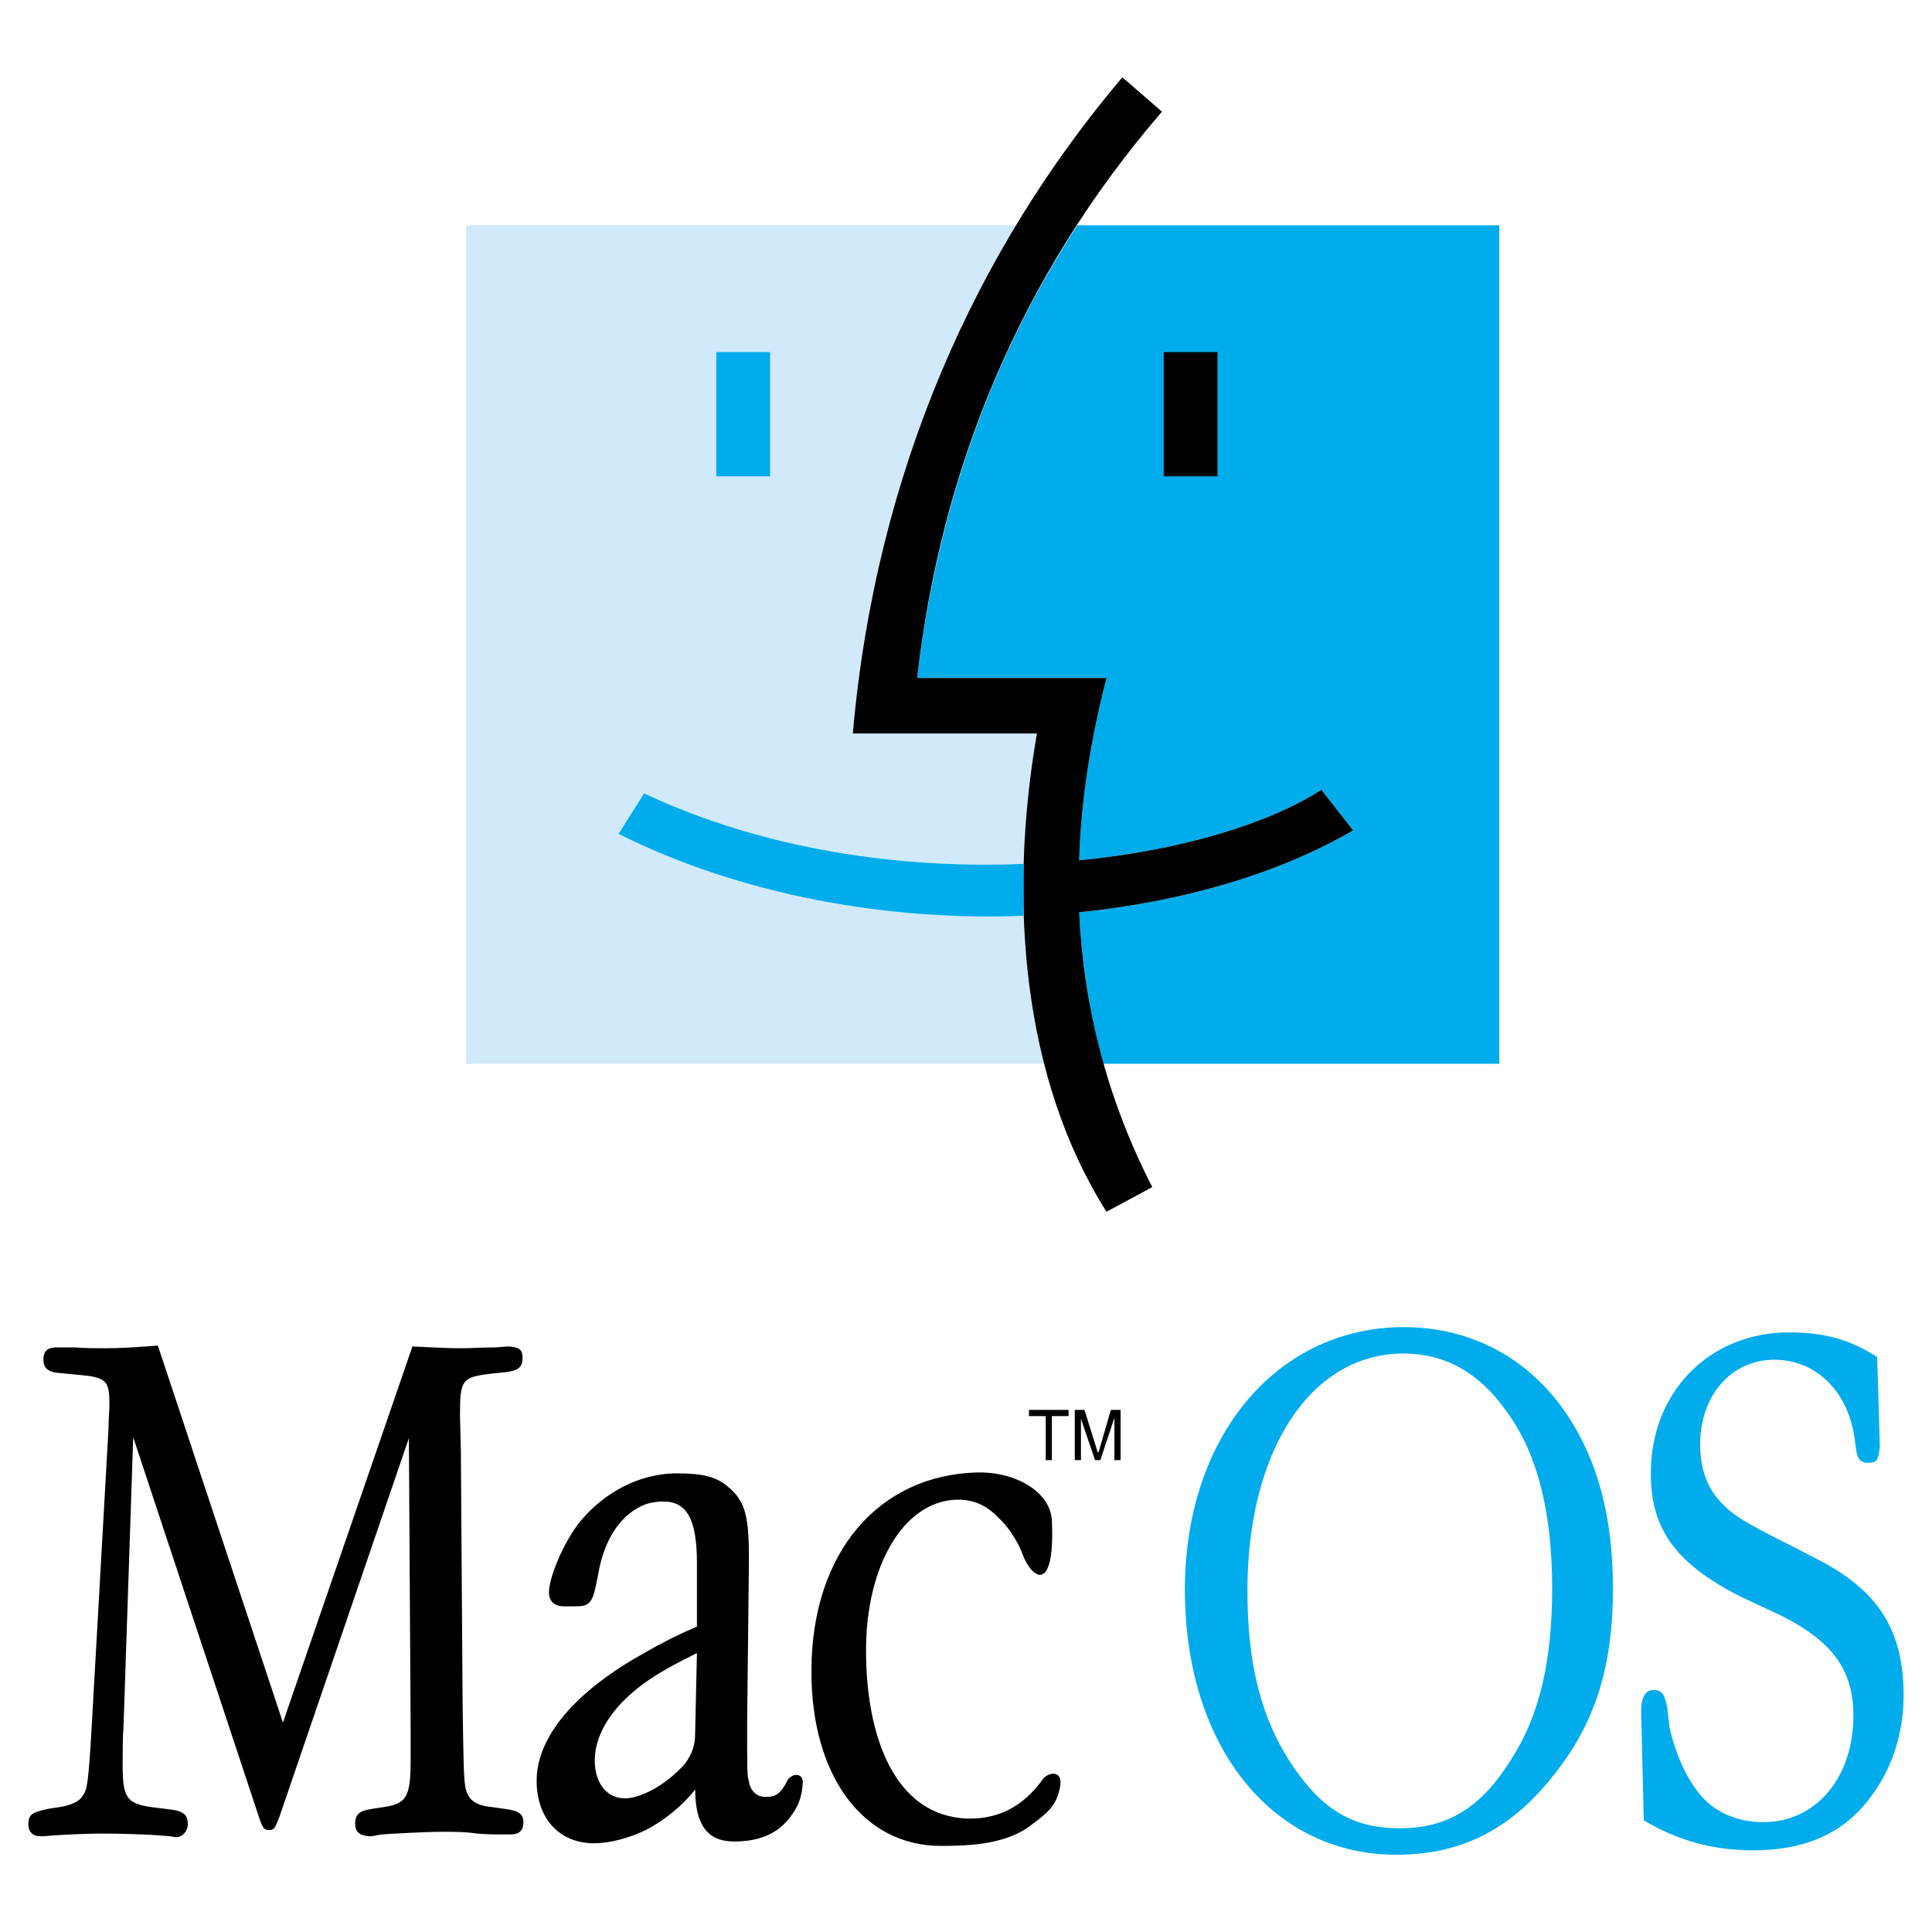
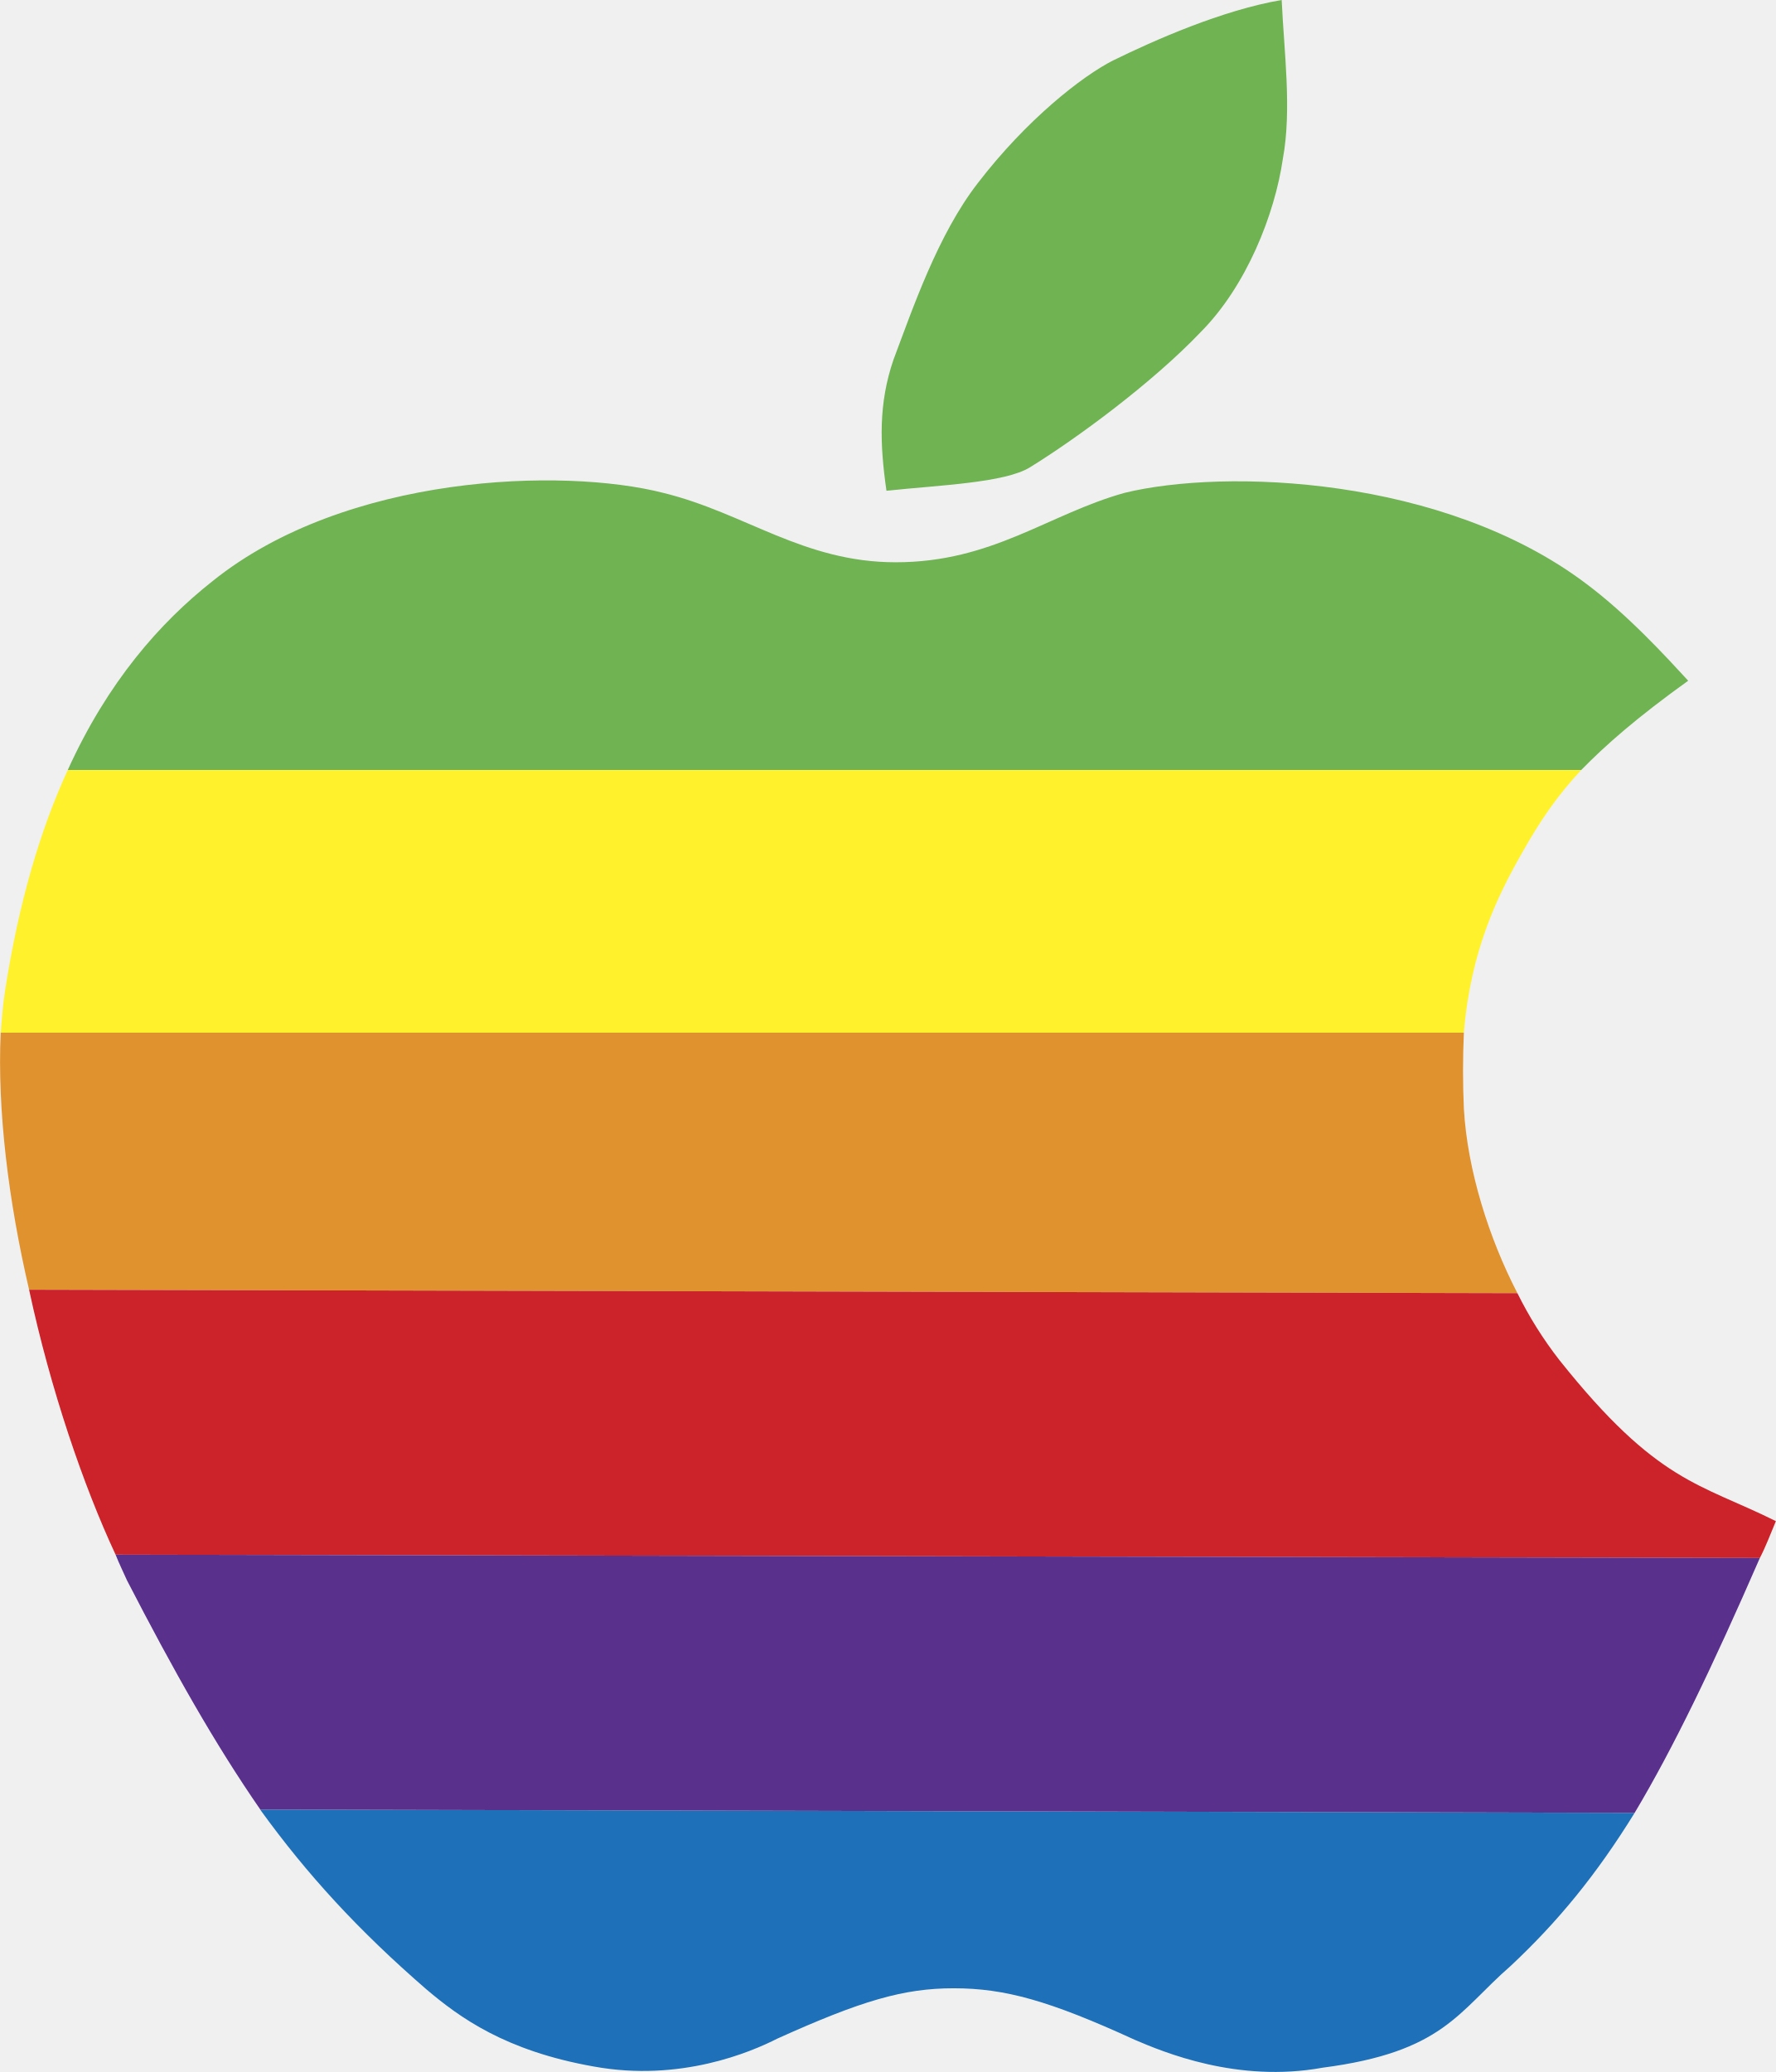
- <svg xmlns="http://www.w3.org/2000/svg" width="2500" height="2500" viewBox="0 0 192.756 192.756">
-   <g fill-rule="evenodd" clip-rule="evenodd">
-     <path fill="#fff" d="M0 0h192.756v192.756H0V0z" />
-     <path d="M102.135 91.37c-13.534.527-28.121-2.021-40.423-8.173l2.548-4.042c11.951 5.624 25.66 7.558 37.875 7.03 0 .439.525-8.261 1.316-13.006H85.086c1.669-19.157 7.557-36.205 16.345-50.704H46.509v83.658h57.733c-1.318-5.01-2.107-14.939-2.107-14.763z" fill="#d0e9fb" />
-     <path d="M107.67 85.833c10.018-.967 18.805-3.603 24.166-7.03L135 82.845c-7.383 4.307-16.961 7.118-27.33 8.173.264 5.185 1.055 10.105 2.373 15.115h39.543V22.475h-42.092c-8.963 13.709-14.06 28.999-15.993 45.168h18.894c-1.583 6.151-2.549 12.215-2.725 18.19zM71.465 35.129h5.361V47.52h-5.361V35.129z" fill="#00acec" />
-     <path d="M116.105 35.129h5.362V47.52h-5.362V35.129z" />
-     <path d="M107.67 85.833c10.018-.967 18.805-3.603 24.166-7.03L135 82.845c-7.383 4.307-16.961 7.118-27.33 8.173.439 9.314 2.725 18.541 7.293 27.417l-4.568 2.459c-8.348-13.18-9.842-30.931-6.943-47.715H85.086c2.285-26.099 12.302-48.244 26.89-65.467l3.953 3.427C101.695 27.66 93.874 46.905 91.501 67.643h18.894c-1.583 6.151-2.549 12.215-2.725 18.19z" />
-     <path d="M102.135 86.185v5.185c-13.534.527-28.121-2.021-40.423-8.173l2.548-4.042c11.95 5.624 25.659 7.557 37.875 7.03z" fill="#00acec" />
-     <path d="M15.752 134.252c-2.46.176-3.69.264-5.272.264-.967 0-1.934 0-3.076-.088H5.647c-.879 0-1.318.352-1.318 1.23 0 .791.439 1.23 1.494 1.318l1.845.176c2.988.264 3.251.527 3.251 3.076 0 .352-.087 1.23-.087 2.197l-1.67 29.613c-.352 5.975-.439 6.502-.967 7.205-.264.439-1.054.879-2.285 1.055l-1.142.176c-1.67.352-1.934.615-1.934 1.582 0 .703.439 1.143 1.143 1.143h.439l1.055-.088c1.318-.088 3.339-.176 4.833-.176s4.569.088 5.448.176l1.23.088.439.088c.703.088 1.318-.527 1.318-1.318 0-.879-.439-1.23-1.494-1.406l-1.406-.176c-3.251-.352-3.603-.879-3.603-4.395 0-1.141 0-2.723.088-3.777l.966-28.822 12.566 37.961c.352 1.055.527 1.23.967 1.23.527 0 .615-.176 1.055-1.318l12.917-37.787.176 29.176v2.812c0 3.777-.352 4.48-2.724 4.832l-1.143.176c-1.23.176-1.669.527-1.669 1.494 0 .791.439 1.143 1.318 1.23h.352l.967-.176c1.143-.088 4.481-.264 6.063-.264 1.406 0 2.285 0 3.427.176 1.142.088 2.021.088 2.285.088h1.055c.878 0 1.318-.352 1.318-1.23 0-.791-.439-1.143-1.845-1.318l-1.23-.176c-1.845-.176-2.46-.791-2.724-2.021-.176-1.229-.176-2.723-.264-7.996l-.176-25.484-.088-3.602c0-3.516.176-3.779 2.987-4.131l1.67-.176c1.23-.176 1.582-.527 1.582-1.406 0-.791-.264-1.055-1.318-1.143h-.264l-1.055.088c-1.318 0-2.373.088-3.603.088-1.318 0-2.461-.088-4.746-.176l-12.917 37.523-12.477-37.611zm96.049 11.424v-5.008h-.967l-1.23 4.217h-.088l-1.318-4.217h-.967v5.008h.615v-2.898-1.23l1.406 4.129h.527l1.406-4.217v4.216h.616zm-47.365 33.217c1.406-.615 2.9-1.756 3.955-2.986.703-1.055.966-1.758.966-3.076l.176-7.908c-2.46 1.229-3.867 2.02-5.097 2.898-.439.264-.791.615-1.142.879-2.637 2.197-3.955 4.658-3.955 6.943 0 2.283 1.23 3.777 2.988 3.777.615 0 1.318-.176 2.109-.527zm0-14.059c1.494-.879 3.251-1.758 5.097-2.549v-6.328c0-4.305-.967-6.15-3.339-6.15-.615 0-1.23.088-1.757.264-2.373.879-4.13 3.34-4.746 6.941l-.264 1.318c-.352 1.582-.703 1.934-1.933 1.934h-1.23c-.967 0-1.494-.527-1.494-1.406 0-1.494 1.494-5.096 3.164-7.117 1.757-2.109 4.042-3.604 6.503-4.307.966-.264 2.021-.439 3.076-.439 2.636 0 3.954.352 5.097 1.318 1.669 1.406 2.109 2.725 2.109 7.029v.527l-.176 15.994c0 5.186 0 5.186.176 5.887.088.703.615 1.406 1.318 1.494 1.318.176 1.846-.352 2.373-1.318.439-1.141 1.846-1.141 1.67.088-.088 1.318-.439 2.373-1.582 3.691-1.406 1.582-3.339 2.021-5.272 2.021-2.637 0-3.867-1.67-3.867-5.186-1.318 1.67-3.076 3.076-4.921 4.043-1.669.791-3.515 1.318-5.185 1.318-3.427 0-5.712-2.461-5.712-6.24-.002-4.391 3.864-8.962 10.895-12.827zm38.224-23.551h1.67v4.393h.615v-4.393h1.67v-.615h-3.955v.615zm1.406 36.203c-1.582 2.197-3.865 4.043-7.557 3.955-7.205-.264-10.105-8.084-10.105-16.783 0-8.525 3.779-14.764 8.875-15.027 1.757-.088 3.076.527 4.218 1.67 1.143 1.055 2.021 2.461 2.461 3.602.877 2.549 3.338 4.395 2.986-3.25-.176-2.812-3.602-4.834-7.469-4.746-9.754.264-16.521 7.908-16.521 19.859 0 10.459 5.185 17.4 12.917 17.4 2.987 0 6.591-.176 9.05-2.109 1.934-1.406 2.461-2.109 2.812-3.604.443-1.932-1.139-1.668-1.667-.967z" />
-     <path d="M139.656 132.406c-12.479.264-21.441 11.072-21.441 26.188 0 15.643 8.699 26.451 21.09 26.451h.352c6.328-.088 11.248-2.637 15.467-8.084 4.041-5.098 5.799-10.723 5.799-18.455 0-7.117-1.494-12.654-4.48-17.223-3.779-5.713-9.58-8.877-16.434-8.877h-.353zm0 50.002c-4.568 0-7.645-1.758-10.633-6.152-3.164-4.656-4.568-10.105-4.568-17.574 0-13.797 6.15-23.375 15.201-23.639h.352c4.131 0 7.469 1.846 10.193 5.625 3.164 4.217 4.658 10.105 4.658 17.838 0 7.119-1.23 12.566-4.043 16.961-2.988 4.832-6.326 6.941-11.16 6.941zm47.629-47.013c-2.725-1.758-5.271-2.461-8.787-2.461-7.91 0-13.797 5.889-13.797 14.061 0 5.625 2.549 9.051 8.963 12.303l4.131 1.934c5.008 2.549 7.117 5.359 7.117 9.93 0 6.24-3.779 10.633-8.963 10.633-2.725 0-5.098-1.055-6.59-3.076-1.318-1.668-2.373-4.305-2.812-6.502l-.176-1.67c-.264-1.494-.527-1.934-1.406-1.934-.791 0-1.23.703-1.23 2.109l.264 10.896c3.428 2.021 6.854 2.988 10.984 2.988 5.186 0 9.051-1.758 11.688-5.361 2.109-2.812 3.252-6.326 3.252-10.105 0-6.502-2.549-10.457-8.525-13.533l-2.723-1.406c-4.922-2.459-5.977-3.162-7.207-4.568-1.229-1.406-1.844-3.252-1.844-5.537 0-4.92 3.162-8.436 7.381-8.436 4.129 0 7.293 3.076 7.996 7.646l.176 1.229c.088.967.439 1.406 1.143 1.406.879 0 1.055-.088 1.23-1.582v-.176l-.265-8.788z" fill="#00acec" />
+ <svg xmlns="http://www.w3.org/2000/svg" width="42pt" height="49pt" viewBox="0 0 42 49" version="1.1">
+   <g id="surface1">
+     <path style=" stroke:none;fill-rule:evenodd;fill:rgb(11.765%,44.314%,72.157%);fill-opacity:1;" d="M 38.66 42.871 C 37.746 44.352 36.828 45.461 35.727 46.492 C 34.484 47.574 34.137 48.527 31.281 48.898 C 29.262 49.266 27.512 48.527 26.836 48.238 C 24.816 47.312 23.766 47.02 22.555 47.02 C 21.371 47.02 20.375 47.312 18.383 48.211 C 17.762 48.527 16.094 49.242 14.047 48.871 C 11.945 48.5 10.867 47.707 10.086 47.047 C 8.469 45.645 7.258 44.324 6.152 42.793 Z M 38.66 42.871 " />
+     <path style=" stroke:none;fill-rule:evenodd;fill:rgb(43.529%,70.196%,32.549%);fill-opacity:1;" d="M 1.602 18.211 C 2.547 16.125 3.785 14.723 5.023 13.746 C 8.176 11.207 13.32 11.051 15.688 11.656 C 17.629 12.133 19 13.297 21.184 13.297 C 23.473 13.297 24.789 12.16 26.594 11.656 C 28.965 11.074 34.137 11.262 37.504 13.797 C 38.5 14.539 39.414 15.543 39.926 16.098 C 38.715 16.969 37.988 17.605 37.395 18.211 Z M 1.602 18.211 " />
+     <path style=" stroke:none;fill-rule:evenodd;fill:rgb(100%,94.902%,17.647%);fill-opacity:1;" d="M 37.395 18.211 C 36.828 18.82 36.426 19.402 35.969 20.219 C 35.43 21.172 34.781 22.469 34.621 24.422 L 0.016 24.422 C 0.043 24.105 0.066 23.762 0.121 23.418 C 0.445 21.332 0.957 19.613 1.602 18.211 Z M 37.395 18.211 " />
+     <path style=" stroke:none;fill-rule:evenodd;fill:rgb(87.843%,57.255%,18.431%);fill-opacity:1;" d="M 34.621 24.422 C 34.594 25.023 34.594 25.621 34.621 26.219 C 34.703 27.672 35.215 29.285 35.887 30.582 L 0.688 30.5 C 0.203 28.414 -0.066 26.273 0.016 24.422 Z M 34.621 24.422 " />
+     <path style=" stroke:none;fill-rule:evenodd;fill:rgb(80%,13.333%,16.078%);fill-opacity:1;" d="M 35.887 30.582 C 36.164 31.141 36.496 31.672 36.883 32.168 C 39.199 35.074 40.195 35.074 42 35.973 C 41.867 36.289 41.758 36.582 41.621 36.844 L 2.734 36.766 C 1.98 35.152 1.199 32.879 0.688 30.5 Z M 35.887 30.582 " />
+     <path style=" stroke:none;fill-rule:evenodd;fill:rgb(35.294%,18.824%,55.294%);fill-opacity:1;" d="M 41.621 36.844 C 40.492 39.434 39.574 41.34 38.66 42.871 L 6.156 42.793 C 5.078 41.234 4.109 39.516 3.004 37.375 C 2.922 37.188 2.816 36.977 2.734 36.766 Z M 41.621 36.844 " />
+     <path style=" stroke:none;fill-rule:evenodd;fill:rgb(43.529%,70.196%,32.549%);fill-opacity:1;" d="M 30.34 3.754 C 30.148 5.074 29.477 6.766 28.398 7.852 C 27.242 9.066 25.438 10.387 24.359 11.051 C 23.766 11.418 22.23 11.473 20.965 11.605 C 20.805 10.492 20.777 9.543 21.129 8.512 C 21.586 7.297 22.18 5.551 23.121 4.336 C 24.277 2.828 25.598 1.797 26.324 1.43 C 27.297 0.953 28.91 0.238 30.312 0 C 30.367 1.215 30.555 2.59 30.34 3.754 Z M 30.34 3.754 " />
  </g>
</svg>
